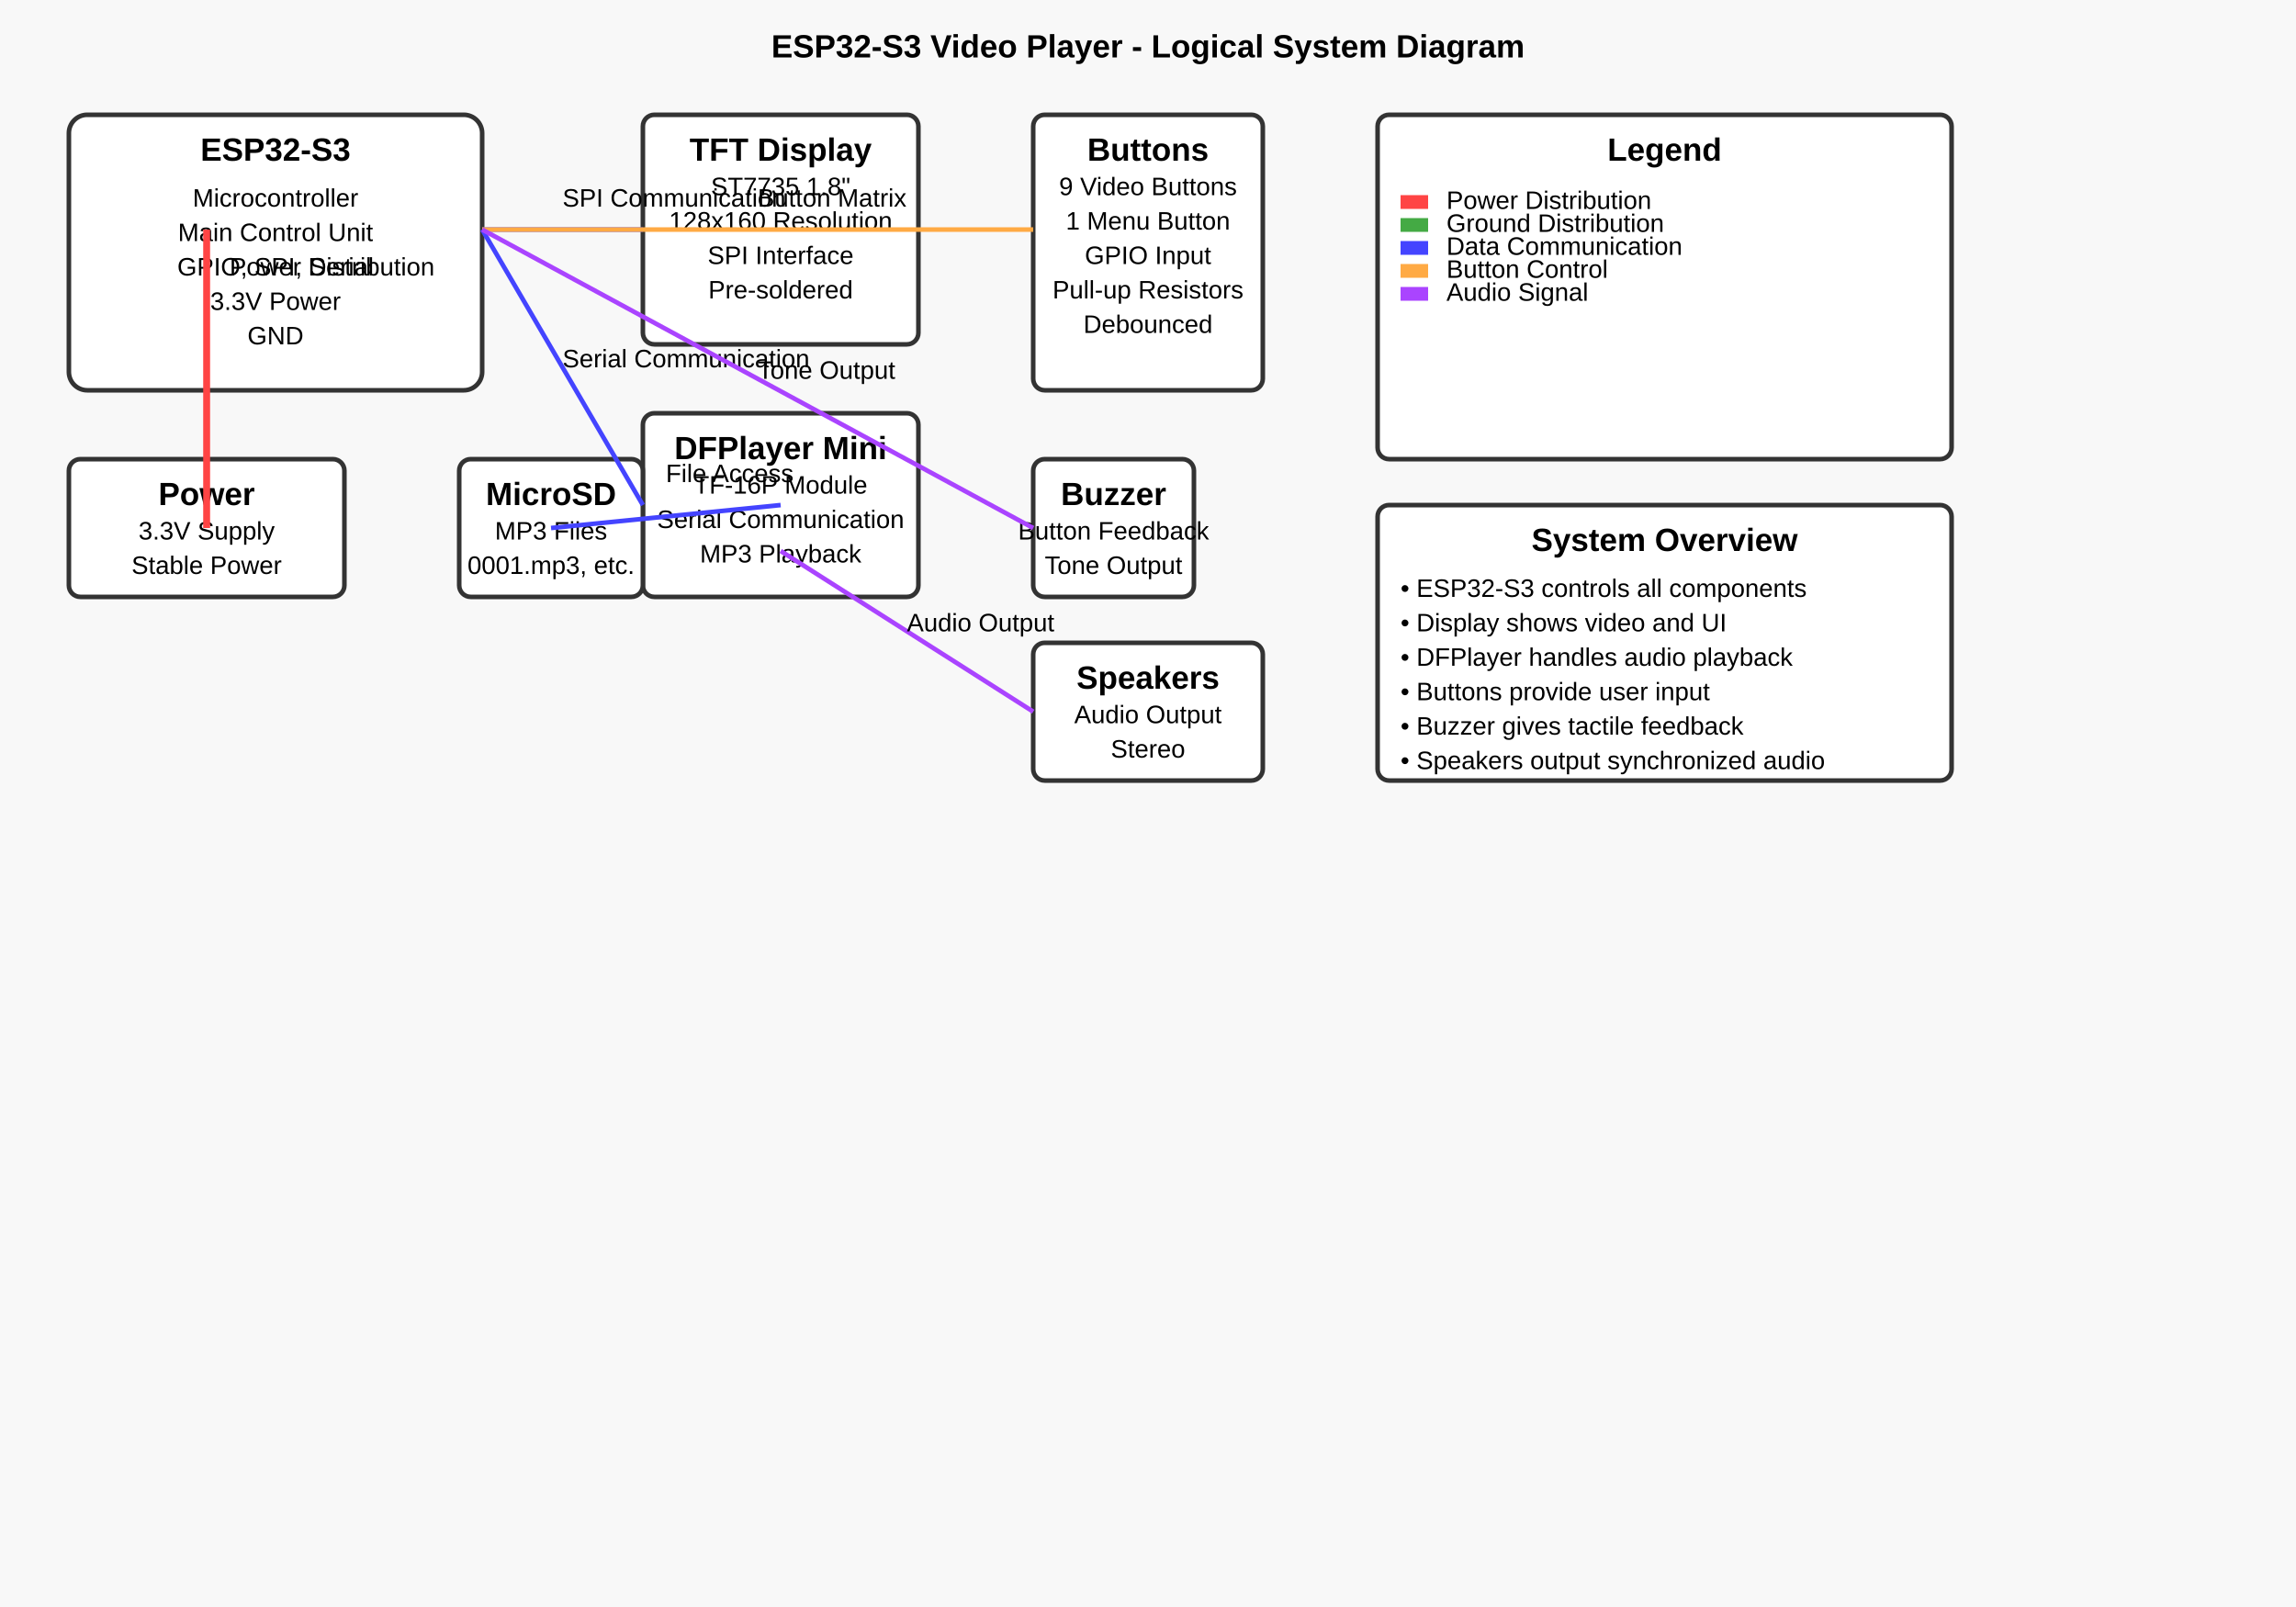
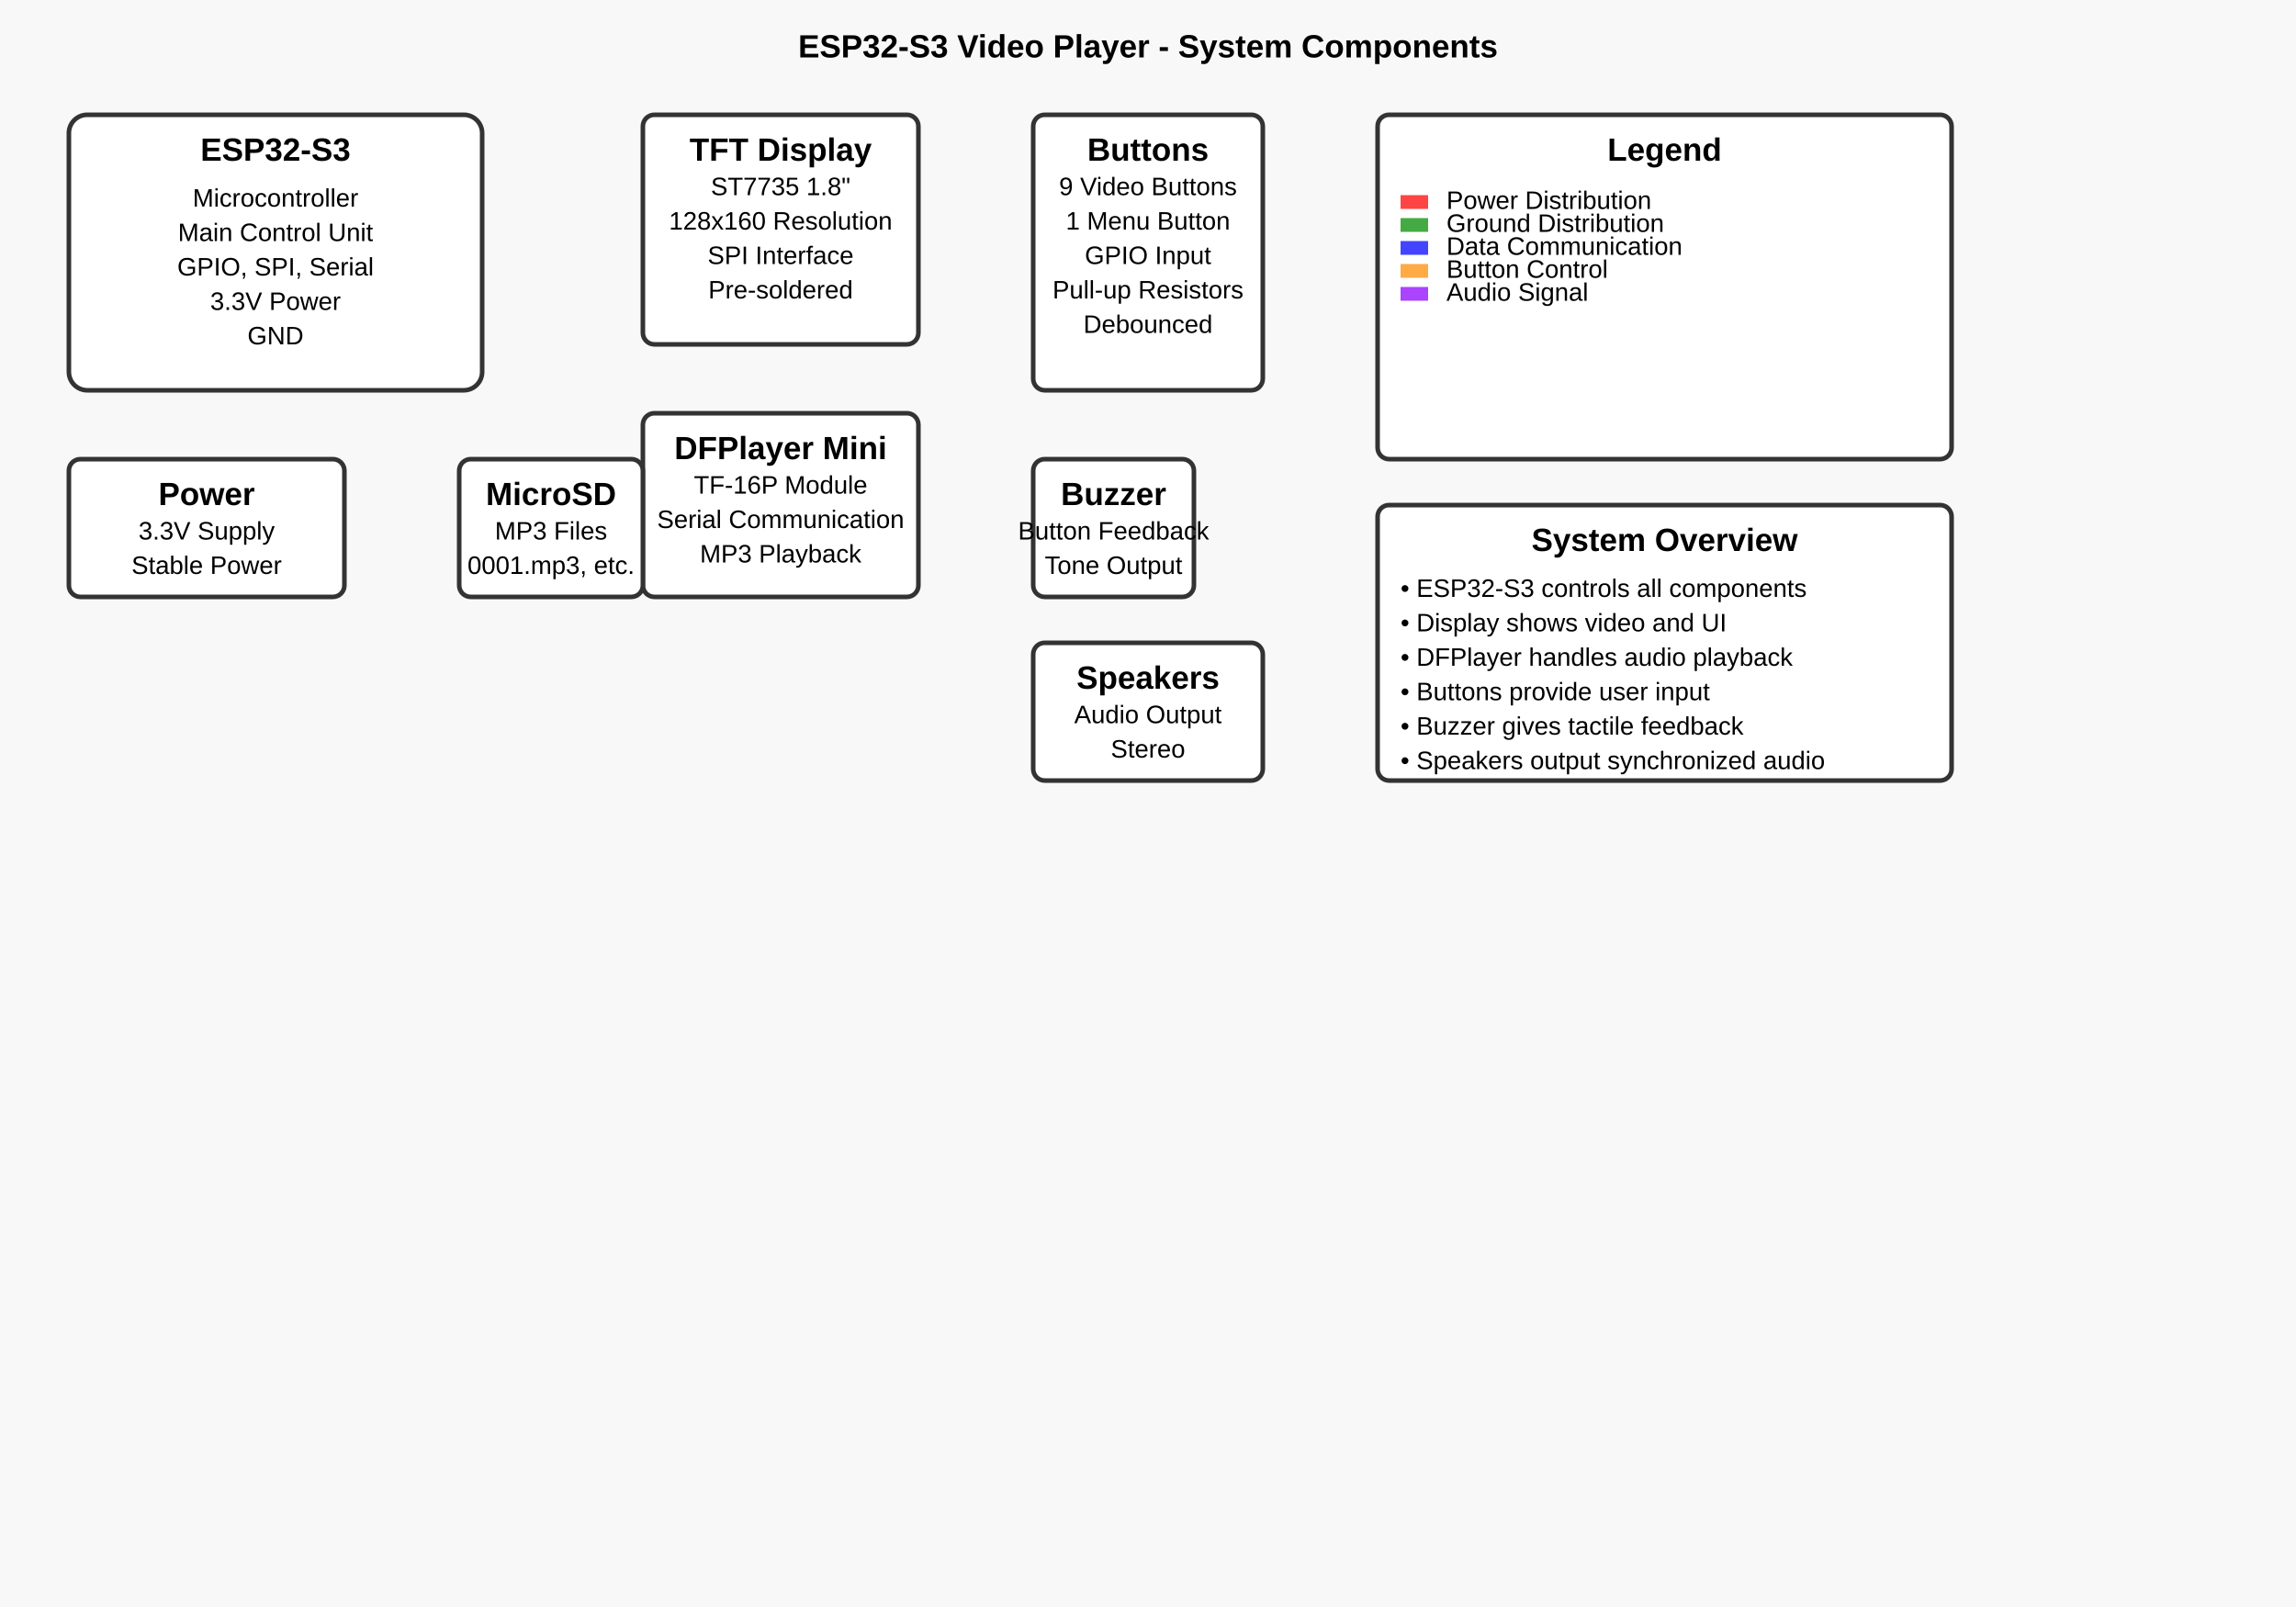
<svg xmlns="http://www.w3.org/2000/svg" width="1000" height="700">
  <defs>
    <style>
      .component { fill: #ffffff; stroke: #333333; stroke-width: 2; }
      .pin { fill: #e0e0e0; stroke: #666666; stroke-width: 1; }
      .power { fill: #ff4444; }
      .ground { fill: #44aa44; }
      .data { fill: #4444ff; }
      .button { fill: #ffaa44; }
      .audio { fill: #aa44ff; }
      .text { font-family: Arial, sans-serif; font-size: 11px; }
      .title { font-family: Arial, sans-serif; font-size: 14px; font-weight: bold; }
      .connection { stroke: #333333; stroke-width: 2; }
      .power-line { stroke: #ff4444; stroke-width: 3; }
      .ground-line { stroke: #44aa44; stroke-width: 3; }
      .data-line { stroke: #4444ff; stroke-width: 2; }
      .button-line { stroke: #ffaa44; stroke-width: 2; }
      .audio-line { stroke: #aa44ff; stroke-width: 2; }
    </style>
  </defs>
  <rect width="1000" height="700" fill="#f8f8f8" />
-   <text x="500" y="25" text-anchor="middle" class="title">ESP32-S3 Video Player - Logical System Diagram</text>
+   <text x="500" y="25" text-anchor="middle" class="title">ESP32-S3 Video Player - System Components</text>
  <rect x="30" y="50" width="180" height="120" class="component" rx="8" />
  <text x="120" y="70" text-anchor="middle" class="title">ESP32-S3</text>
  <text x="120" y="90" text-anchor="middle" class="text">Microcontroller</text>
  <text x="120" y="105" text-anchor="middle" class="text">Main Control Unit</text>
  <text x="120" y="120" text-anchor="middle" class="text">GPIO, SPI, Serial</text>
  <text x="120" y="135" text-anchor="middle" class="text">3.3V Power</text>
  <text x="120" y="150" text-anchor="middle" class="text">GND</text>
  <rect x="280" y="50" width="120" height="100" class="component" rx="5" />
  <text x="340" y="70" text-anchor="middle" class="title">TFT Display</text>
  <text x="340" y="85" text-anchor="middle" class="text">ST7735 1.8"</text>
  <text x="340" y="100" text-anchor="middle" class="text">128x160 Resolution</text>
  <text x="340" y="115" text-anchor="middle" class="text">SPI Interface</text>
  <text x="340" y="130" text-anchor="middle" class="text">Pre-soldered</text>
  <rect x="280" y="180" width="120" height="80" class="component" rx="5" />
  <text x="340" y="200" text-anchor="middle" class="title">DFPlayer Mini</text>
  <text x="340" y="215" text-anchor="middle" class="text">TF-16P Module</text>
  <text x="340" y="230" text-anchor="middle" class="text">Serial Communication</text>
  <text x="340" y="245" text-anchor="middle" class="text">MP3 Playback</text>
  <rect x="450" y="50" width="100" height="120" class="component" rx="5" />
  <text x="500" y="70" text-anchor="middle" class="title">Buttons</text>
  <text x="500" y="85" text-anchor="middle" class="text">9 Video Buttons</text>
  <text x="500" y="100" text-anchor="middle" class="text">1 Menu Button</text>
  <text x="500" y="115" text-anchor="middle" class="text">GPIO Input</text>
  <text x="500" y="130" text-anchor="middle" class="text">Pull-up Resistors</text>
  <text x="500" y="145" text-anchor="middle" class="text">Debounced</text>
  <rect x="450" y="200" width="70" height="60" class="component" rx="5" />
  <text x="485" y="220" text-anchor="middle" class="title">Buzzer</text>
  <text x="485" y="235" text-anchor="middle" class="text">Button Feedback</text>
  <text x="485" y="250" text-anchor="middle" class="text">Tone Output</text>
  <rect x="450" y="280" width="100" height="60" class="component" rx="5" />
  <text x="500" y="300" text-anchor="middle" class="title">Speakers</text>
  <text x="500" y="315" text-anchor="middle" class="text">Audio Output</text>
  <text x="500" y="330" text-anchor="middle" class="text">Stereo</text>
  <rect x="30" y="200" width="120" height="60" class="component" rx="5" />
  <text x="90" y="220" text-anchor="middle" class="title">Power</text>
  <text x="90" y="235" text-anchor="middle" class="text">3.3V Supply</text>
  <text x="90" y="250" text-anchor="middle" class="text">Stable Power</text>
  <rect x="200" y="200" width="80" height="60" class="component" rx="5" />
  <text x="240" y="220" text-anchor="middle" class="title">MicroSD</text>
  <text x="240" y="235" text-anchor="middle" class="text">MP3 Files</text>
  <text x="240" y="250" text-anchor="middle" class="text">0001.mp3, etc.</text>
-   <line x1="90" y1="230" x2="90" y2="100" class="connection power-line" />
-   <text x="100" y="120" class="text">Power Distribution</text>
-   <line x1="210" y1="100" x2="280" y2="100" class="connection data-line" />
-   <text x="245" y="90" class="text">SPI Communication</text>
-   <line x1="210" y1="100" x2="280" y2="220" class="connection data-line" />
-   <text x="245" y="160" class="text">Serial Communication</text>
-   <line x1="340" y1="240" x2="450" y2="310" class="connection audio-line" />
-   <text x="395" y="275" class="text">Audio Output</text>
-   <line x1="210" y1="100" x2="450" y2="100" class="connection button-line" />
-   <text x="330" y="90" class="text">Button Matrix</text>
-   <line x1="210" y1="100" x2="450" y2="230" class="connection audio-line" />
-   <text x="330" y="165" class="text">Tone Output</text>
-   <line x1="240" y1="230" x2="340" y2="220" class="connection data-line" />
-   <text x="290" y="210" class="text">File Access</text>
  <rect x="600" y="50" width="250" height="150" class="component" rx="5" />
  <text x="725" y="70" text-anchor="middle" class="title">Legend</text>
  <rect x="610" y="85" width="12" height="6" class="power" />
  <text x="630" y="91" class="text">Power Distribution</text>
  <rect x="610" y="95" width="12" height="6" class="ground" />
  <text x="630" y="101" class="text">Ground Distribution</text>
  <rect x="610" y="105" width="12" height="6" class="data" />
  <text x="630" y="111" class="text">Data Communication</text>
  <rect x="610" y="115" width="12" height="6" class="button" />
  <text x="630" y="121" class="text">Button Control</text>
  <rect x="610" y="125" width="12" height="6" class="audio" />
  <text x="630" y="131" class="text">Audio Signal</text>
  <rect x="600" y="220" width="250" height="120" class="component" rx="5" />
  <text x="725" y="240" text-anchor="middle" class="title">System Overview</text>
  <text x="610" y="260" class="text">• ESP32-S3 controls all components</text>
  <text x="610" y="275" class="text">• Display shows video and UI</text>
  <text x="610" y="290" class="text">• DFPlayer handles audio playback</text>
  <text x="610" y="305" class="text">• Buttons provide user input</text>
  <text x="610" y="320" class="text">• Buzzer gives tactile feedback</text>
  <text x="610" y="335" class="text">• Speakers output synchronized audio</text>
</svg>
